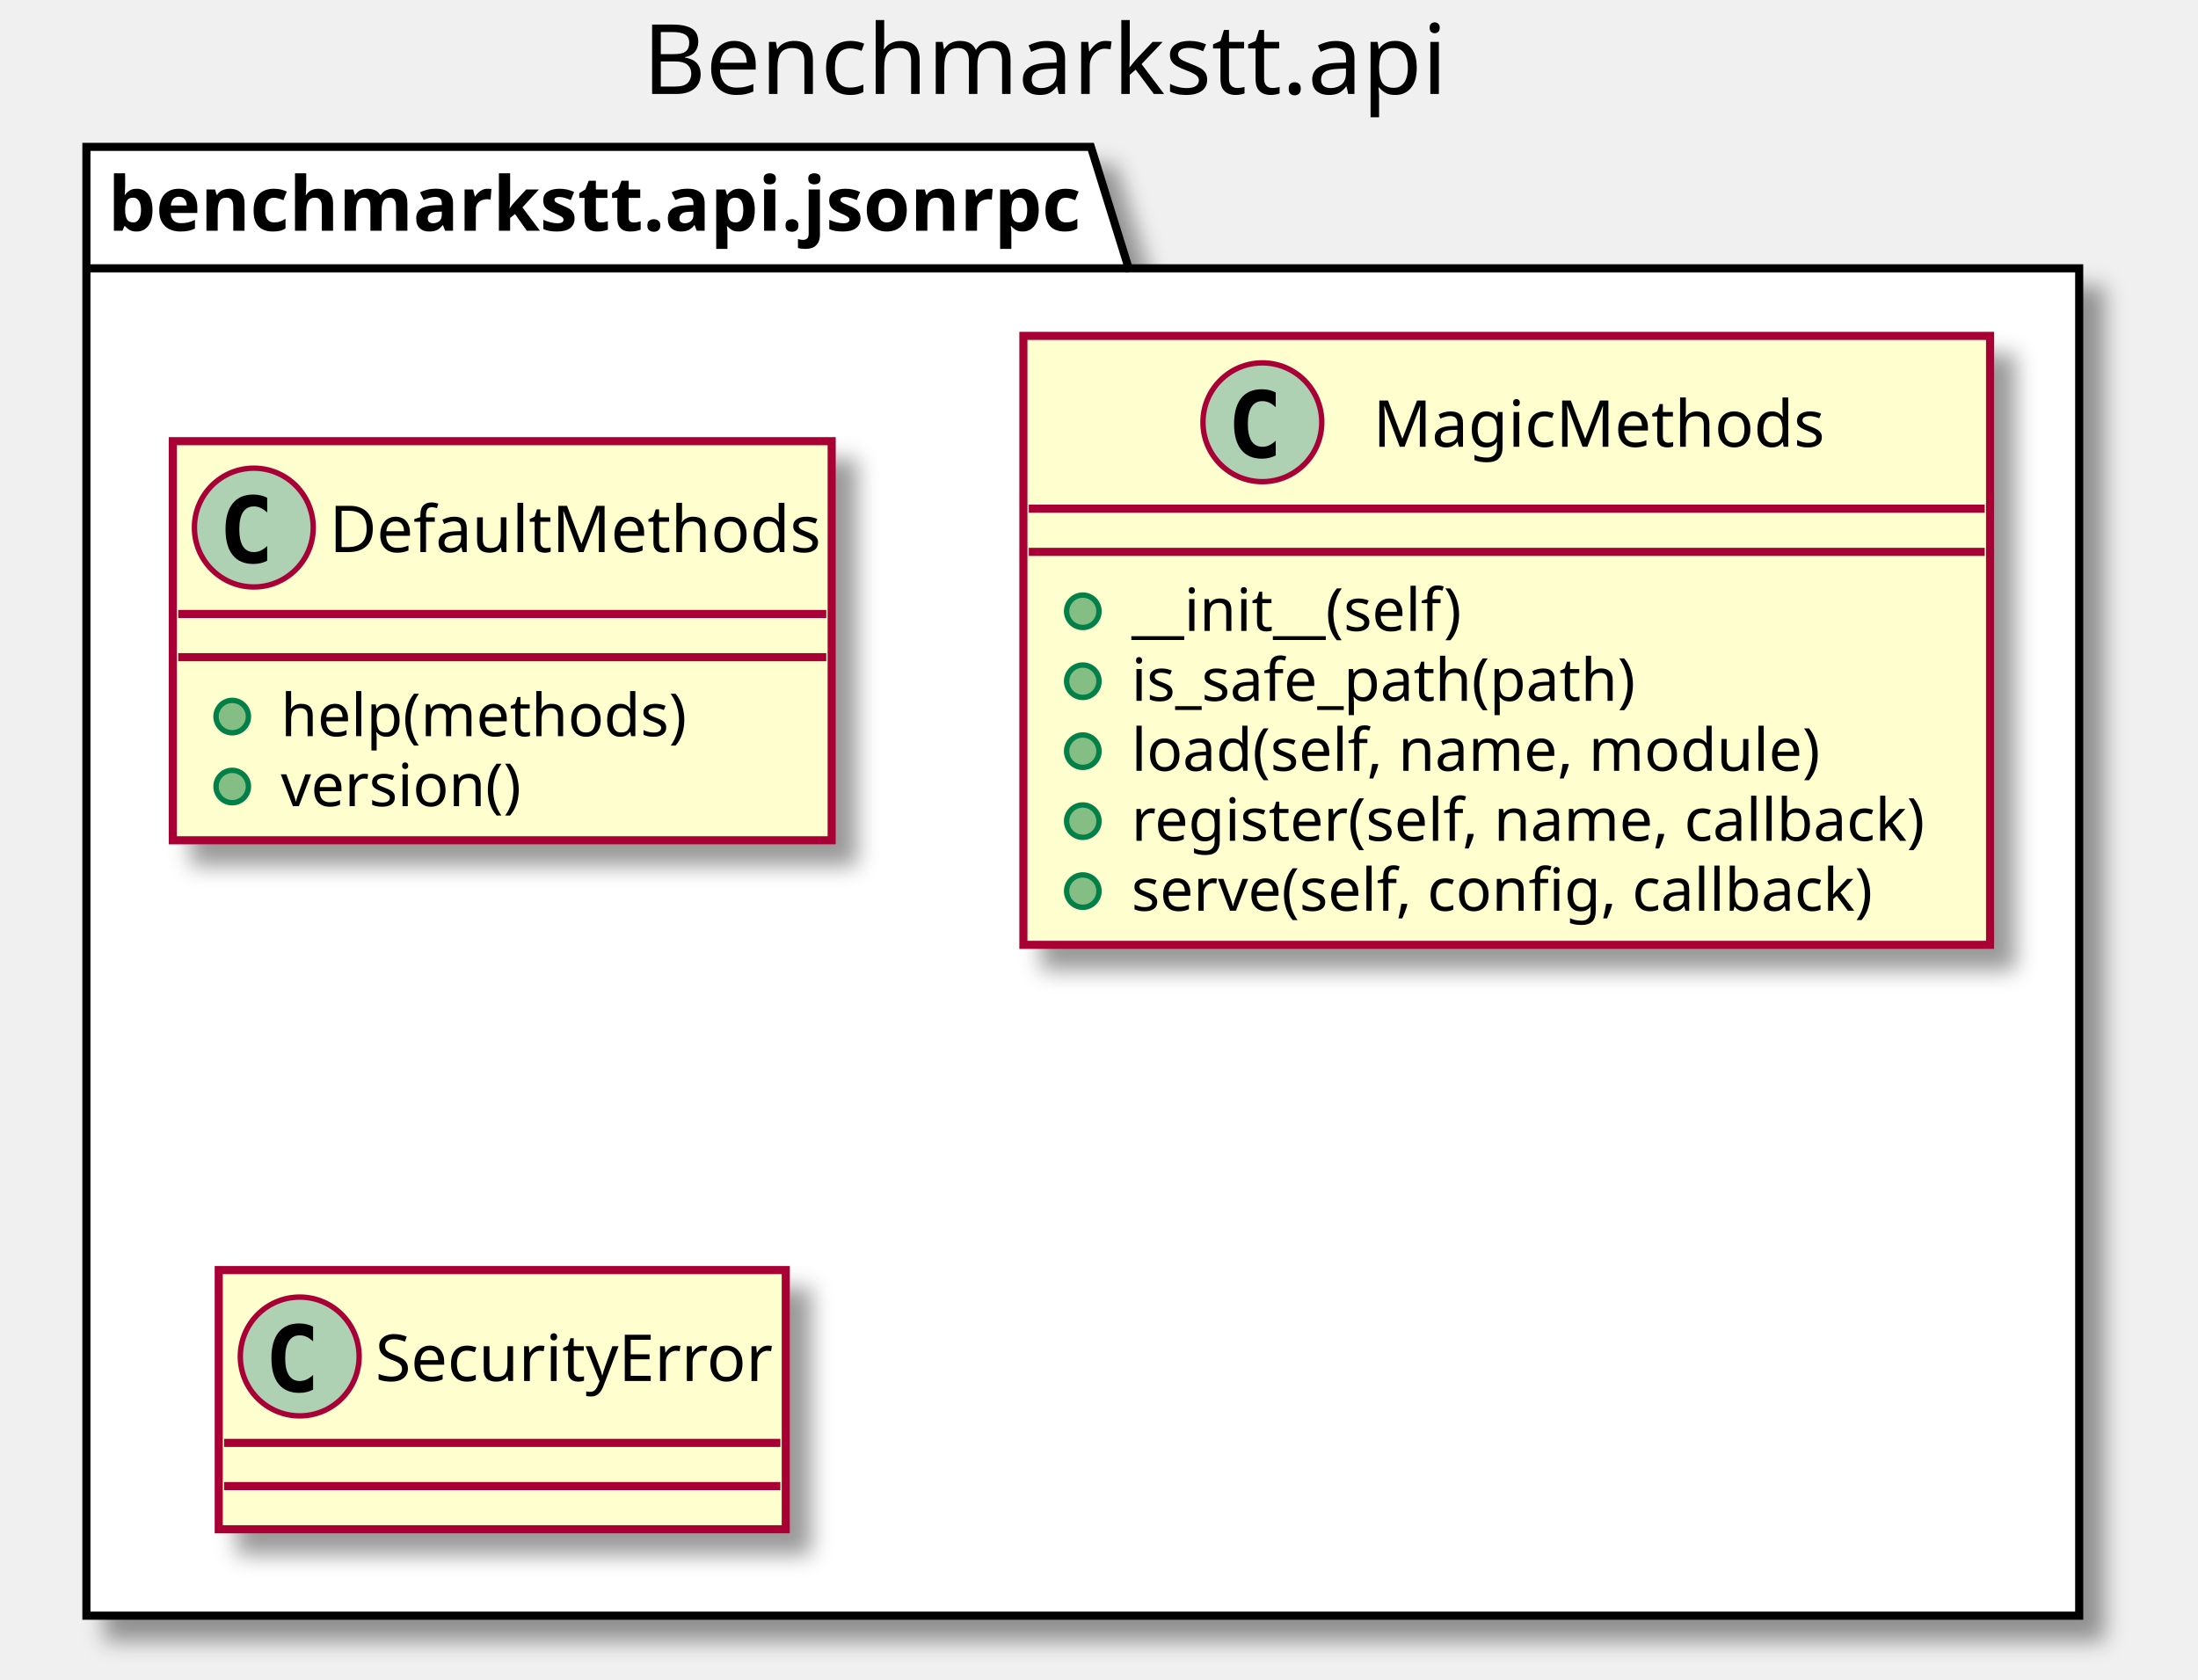
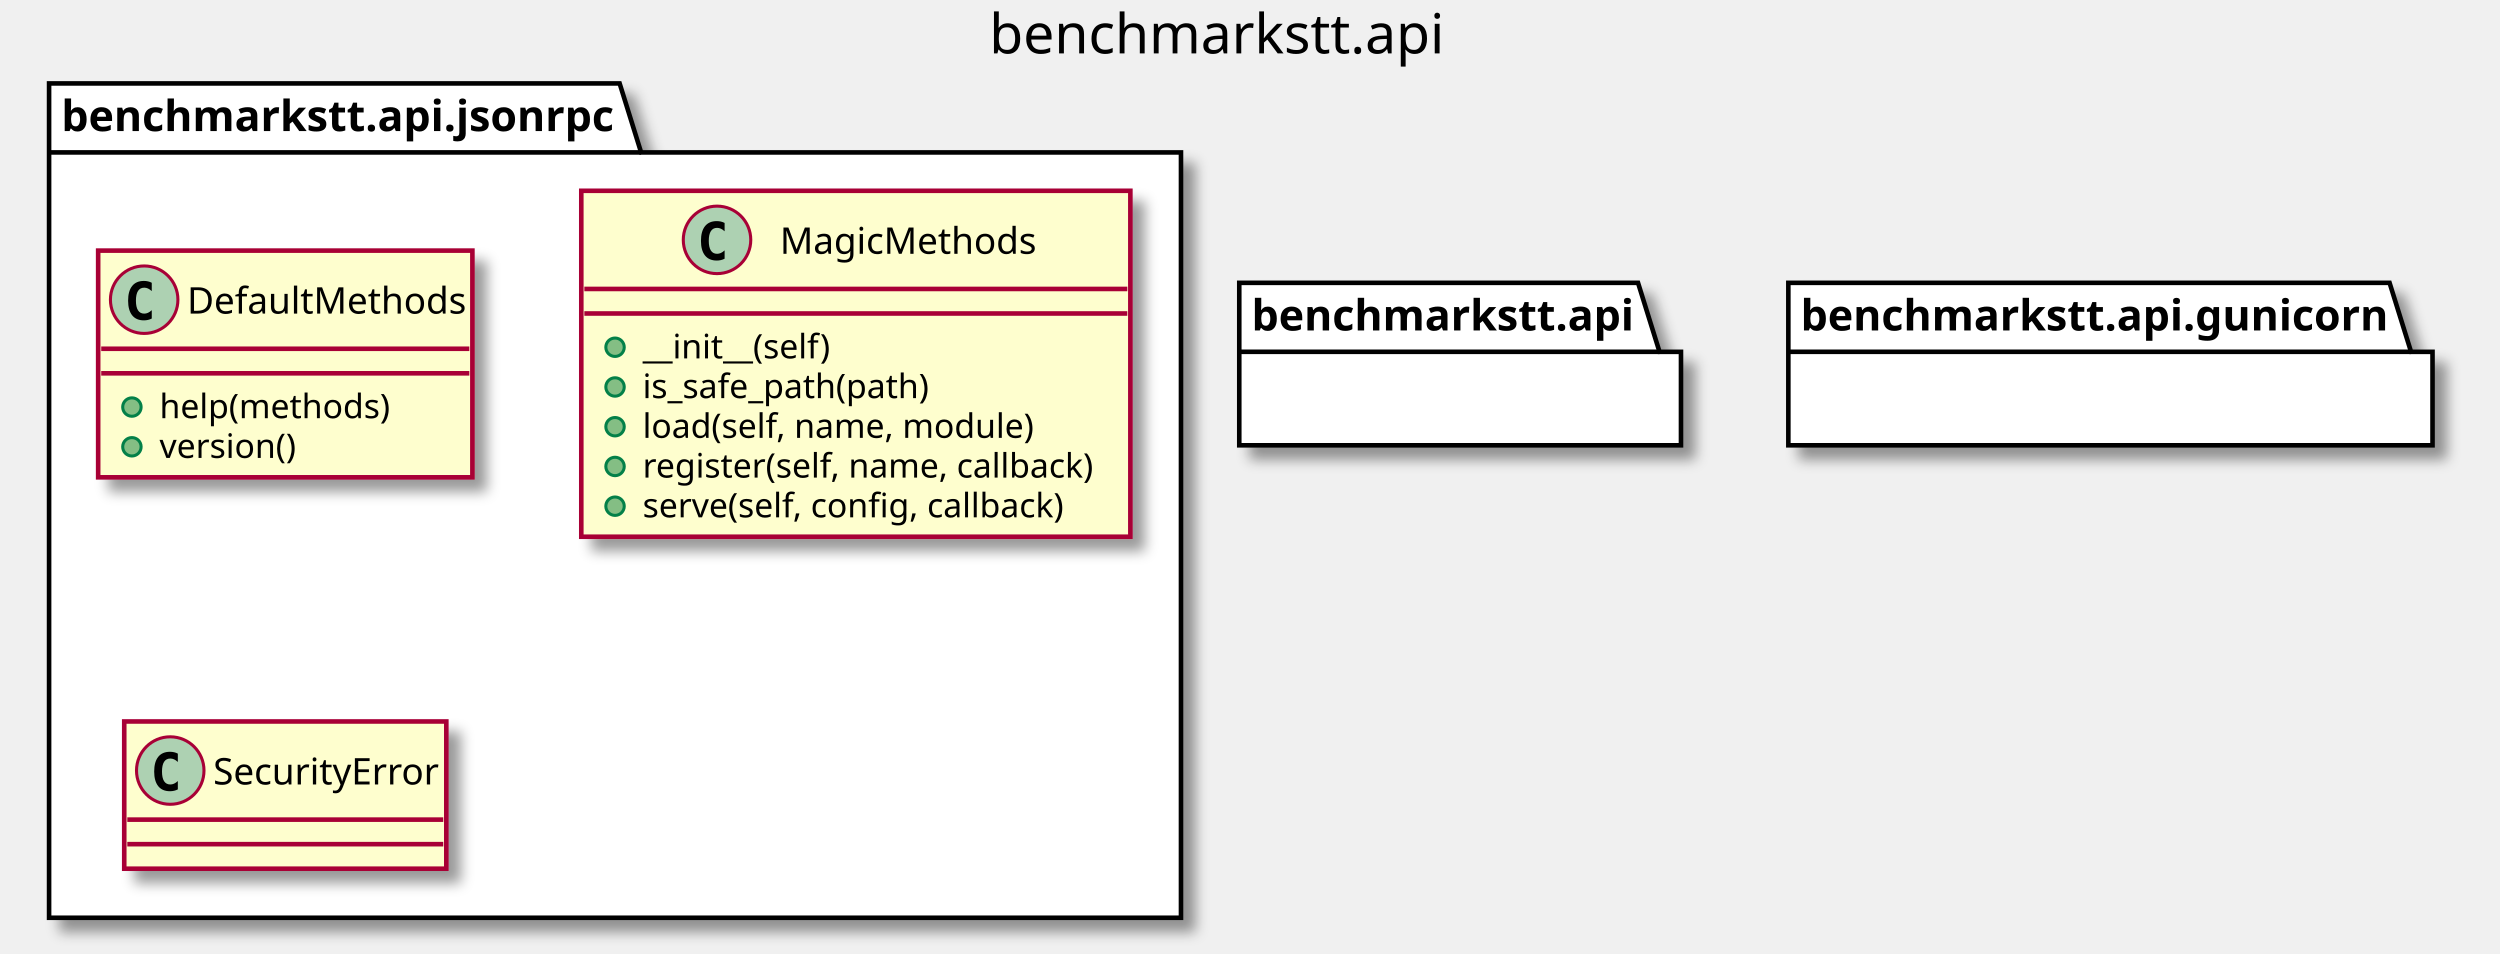
- <svg xmlns="http://www.w3.org/2000/svg" xmlns:xlink="http://www.w3.org/1999/xlink" contentScriptType="application/ecmascript" contentStyleType="text/css" height="311px" preserveAspectRatio="none" style="width:407px;height:311px;" version="1.1" viewBox="0 0 407 311" width="407px" zoomAndPan="magnify">
+ <svg xmlns="http://www.w3.org/2000/svg" xmlns:xlink="http://www.w3.org/1999/xlink" contentScriptType="application/ecmascript" contentStyleType="text/css" height="311px" preserveAspectRatio="none" style="width:815px;height:311px;" version="1.1" viewBox="0 0 815 311" width="815px" zoomAndPan="magnify">
  <defs>
-     <filter height="300%" id="fry754zbgltni" width="300%" x="-1" y="-1">
+     <filter height="300%" id="fbpbw5jvxy6om" width="300%" x="-1" y="-1">
      <feGaussianBlur result="blurOut" stdDeviation="2.0" />
      <feColorMatrix in="blurOut" result="blurOut2" type="matrix" values="0 0 0 0 0 0 0 0 0 0 0 0 0 0 0 0 0 0 .4 0" />
      <feOffset dx="4.0" dy="4.0" in="blurOut2" result="blurOut3" />
      <feBlend in="SourceGraphic" in2="blurOut3" mode="normal" />
    </filter>
  </defs>
  <g>
-     <text fill="#000000" font-family="sans-serif" font-size="18" lengthAdjust="spacingAndGlyphs" textLength="151" x="119" y="17.402">Benchmarkstt.api</text>
-     <polygon fill="#FFFFFF" filter="url(#fry754zbgltni)" points="16,27.199,202,27.199,209,49.688,385,49.688,385,299.199,16,299.199,16,27.199" style="stroke: #000000; stroke-width: 1.5;" />
+     <text fill="#000000" font-family="sans-serif" font-size="18" lengthAdjust="spacingAndGlyphs" textLength="152" x="322.5" y="17.402">benchmarkstt.api</text>
+     <polygon fill="#FFFFFF" filter="url(#fbpbw5jvxy6om)" points="16,27.199,202,27.199,209,49.688,385,49.688,385,299.199,16,299.199,16,27.199" style="stroke: #000000; stroke-width: 1.5;" />
    <line style="stroke: #000000; stroke-width: 1.5;" x1="16" x2="209" y1="49.688" y2="49.688" />
    <text fill="#000000" font-family="sans-serif" font-size="14" font-weight="bold" lengthAdjust="spacingAndGlyphs" textLength="180" x="20" y="42.734">benchmarkstt.api.jsonrpc</text>
+     <polygon fill="#FFFFFF" filter="url(#fbpbw5jvxy6om)" points="404,92.199,534,92.199,541,114.688,548,114.688,548,145.176,404,145.176,404,92.199" style="stroke: #000000; stroke-width: 1.5;" />
+     <line style="stroke: #000000; stroke-width: 1.5;" x1="404" x2="541" y1="114.688" y2="114.688" />
+     <text fill="#000000" font-family="sans-serif" font-size="14" font-weight="bold" lengthAdjust="spacingAndGlyphs" textLength="124" x="408" y="107.734">benchmarkstt.api</text>
    <a href="https://benchmarkstt.readthedocs.io/en/latest/modules/benchmarkstt.api.jsonrpc.html#benchmarkstt.api.jsonrpc.DefaultMethods" target="_top" title="https://benchmarkstt.readthedocs.io/en/latest/modules/benchmarkstt.api.jsonrpc.html#benchmarkstt.api.jsonrpc.DefaultMethods" xlink:actuate="onRequest" xlink:href="https://benchmarkstt.readthedocs.io/en/latest/modules/benchmarkstt.api.jsonrpc.html#benchmarkstt.api.jsonrpc.DefaultMethods" xlink:show="new" xlink:title="https://benchmarkstt.readthedocs.io/en/latest/modules/benchmarkstt.api.jsonrpc.html#benchmarkstt.api.jsonrpc.DefaultMethods" xlink:type="simple">
-       <rect fill="#FEFECE" filter="url(#fry754zbgltni)" height="73.91" id="benchmarkstt.api.jsonrpc.DefaultMethods" style="stroke: #A80036; stroke-width: 1.5;" width="122" x="32" y="81.699" />
+       <rect fill="#FEFECE" filter="url(#fbpbw5jvxy6om)" height="73.91" id="benchmarkstt.api.jsonrpc.DefaultMethods" style="stroke: #A80036; stroke-width: 1.5;" width="122" x="32" y="81.699" />
      <ellipse cx="47" cy="97.699" fill="#ADD1B2" rx="11" ry="11" style="stroke: #A80036; stroke-width: 1.0;" />
      <path d="M49.473,103.842 Q48.892,104.141 48.253,104.29 Q47.614,104.44 46.908,104.44 Q44.401,104.44 43.081,102.788 Q41.762,101.136 41.762,98.015 Q41.762,94.886 43.081,93.234 Q44.401,91.582 46.908,91.582 Q47.614,91.582 48.261,91.731 Q48.909,91.881 49.473,92.18 L49.473,94.902 Q48.842,94.321 48.249,94.052 Q47.655,93.782 47.024,93.782 Q45.68,93.782 44.995,94.848 Q44.31,95.915 44.31,98.015 Q44.31,100.107 44.995,101.174 Q45.68,102.24 47.024,102.24 Q47.655,102.24 48.249,101.971 Q48.842,101.701 49.473,101.12 Z " />
      <text fill="#000000" font-family="sans-serif" font-size="12" lengthAdjust="spacingAndGlyphs" textLength="90" x="61" y="102.234">DefaultMethods</text>
      <line style="stroke: #A80036; stroke-width: 1.5;" x1="33" x2="153" y1="113.699" y2="113.699" />
      <line style="stroke: #A80036; stroke-width: 1.5;" x1="33" x2="153" y1="121.699" y2="121.699" />
      <ellipse cx="43" cy="132.699" fill="#84BE84" rx="3" ry="3" style="stroke: #038048; stroke-width: 1.0;" />
      <text fill="#000000" font-family="sans-serif" font-size="11" lengthAdjust="spacingAndGlyphs" textLength="78" x="52" y="136.334">help(methods)</text>
      <ellipse cx="43" cy="145.654" fill="#84BE84" rx="3" ry="3" style="stroke: #038048; stroke-width: 1.0;" />
      <text fill="#000000" font-family="sans-serif" font-size="11" lengthAdjust="spacingAndGlyphs" textLength="48" x="52" y="149.289">version()</text>
    </a>
    <a href="https://benchmarkstt.readthedocs.io/en/latest/modules/benchmarkstt.api.jsonrpc.html#benchmarkstt.api.jsonrpc.MagicMethods" target="_top" title="https://benchmarkstt.readthedocs.io/en/latest/modules/benchmarkstt.api.jsonrpc.html#benchmarkstt.api.jsonrpc.MagicMethods" xlink:actuate="onRequest" xlink:href="https://benchmarkstt.readthedocs.io/en/latest/modules/benchmarkstt.api.jsonrpc.html#benchmarkstt.api.jsonrpc.MagicMethods" xlink:show="new" xlink:title="https://benchmarkstt.readthedocs.io/en/latest/modules/benchmarkstt.api.jsonrpc.html#benchmarkstt.api.jsonrpc.MagicMethods" xlink:type="simple">
-       <rect fill="#FEFECE" filter="url(#fry754zbgltni)" height="112.775" id="benchmarkstt.api.jsonrpc.MagicMethods" style="stroke: #A80036; stroke-width: 1.5;" width="179" x="189.5" y="62.199" />
+       <rect fill="#FEFECE" filter="url(#fbpbw5jvxy6om)" height="112.775" id="benchmarkstt.api.jsonrpc.MagicMethods" style="stroke: #A80036; stroke-width: 1.5;" width="179" x="189.5" y="62.199" />
      <ellipse cx="233.75" cy="78.199" fill="#ADD1B2" rx="11" ry="11" style="stroke: #A80036; stroke-width: 1.0;" />
      <path d="M236.223,84.342 Q235.642,84.641 235.003,84.79 Q234.364,84.94 233.658,84.94 Q231.151,84.94 229.832,83.288 Q228.512,81.636 228.512,78.515 Q228.512,75.386 229.832,73.734 Q231.151,72.082 233.658,72.082 Q234.364,72.082 235.011,72.231 Q235.659,72.381 236.223,72.68 L236.223,75.402 Q235.592,74.821 234.999,74.552 Q234.405,74.282 233.774,74.282 Q232.43,74.282 231.745,75.348 Q231.06,76.415 231.06,78.515 Q231.06,80.607 231.745,81.674 Q232.43,82.74 233.774,82.74 Q234.405,82.74 234.999,82.471 Q235.592,82.201 236.223,81.62 Z " />
      <text fill="#000000" font-family="sans-serif" font-size="12" lengthAdjust="spacingAndGlyphs" textLength="82" x="254.25" y="82.734">MagicMethods</text>
      <line style="stroke: #A80036; stroke-width: 1.5;" x1="190.5" x2="367.5" y1="94.199" y2="94.199" />
      <line style="stroke: #A80036; stroke-width: 1.5;" x1="190.5" x2="367.5" y1="102.199" y2="102.199" />
      <ellipse cx="200.5" cy="113.199" fill="#84BE84" rx="3" ry="3" style="stroke: #038048; stroke-width: 1.0;" />
      <text fill="#000000" font-family="sans-serif" font-size="11" lengthAdjust="spacingAndGlyphs" textLength="68" x="209.5" y="116.834">__init__(self)</text>
      <ellipse cx="200.5" cy="126.154" fill="#84BE84" rx="3" ry="3" style="stroke: #038048; stroke-width: 1.0;" />
      <text fill="#000000" font-family="sans-serif" font-size="11" lengthAdjust="spacingAndGlyphs" textLength="99" x="209.5" y="129.789">is_safe_path(path)</text>
      <ellipse cx="200.5" cy="139.109" fill="#84BE84" rx="3" ry="3" style="stroke: #038048; stroke-width: 1.0;" />
      <text fill="#000000" font-family="sans-serif" font-size="11" lengthAdjust="spacingAndGlyphs" textLength="131" x="209.5" y="142.744">load(self, name, module)</text>
      <ellipse cx="200.5" cy="152.065" fill="#84BE84" rx="3" ry="3" style="stroke: #038048; stroke-width: 1.0;" />
      <text fill="#000000" font-family="sans-serif" font-size="11" lengthAdjust="spacingAndGlyphs" textLength="153" x="209.5" y="155.699">register(self, name, callback)</text>
      <ellipse cx="200.5" cy="165.019" fill="#84BE84" rx="3" ry="3" style="stroke: #038048; stroke-width: 1.0;" />
      <text fill="#000000" font-family="sans-serif" font-size="11" lengthAdjust="spacingAndGlyphs" textLength="145" x="209.5" y="168.654">serve(self, config, callback)</text>
    </a>
    <a href="https://benchmarkstt.readthedocs.io/en/latest/modules/benchmarkstt.api.jsonrpc.html#benchmarkstt.api.jsonrpc.SecurityError" target="_top" title="https://benchmarkstt.readthedocs.io/en/latest/modules/benchmarkstt.api.jsonrpc.html#benchmarkstt.api.jsonrpc.SecurityError" xlink:actuate="onRequest" xlink:href="https://benchmarkstt.readthedocs.io/en/latest/modules/benchmarkstt.api.jsonrpc.html#benchmarkstt.api.jsonrpc.SecurityError" xlink:show="new" xlink:title="https://benchmarkstt.readthedocs.io/en/latest/modules/benchmarkstt.api.jsonrpc.html#benchmarkstt.api.jsonrpc.SecurityError" xlink:type="simple">
-       <rect fill="#FEFECE" filter="url(#fry754zbgltni)" height="48" id="benchmarkstt.api.jsonrpc.SecurityError" style="stroke: #A80036; stroke-width: 1.5;" width="105" x="40.5" y="235.199" />
+       <rect fill="#FEFECE" filter="url(#fbpbw5jvxy6om)" height="48" id="benchmarkstt.api.jsonrpc.SecurityError" style="stroke: #A80036; stroke-width: 1.5;" width="105" x="40.5" y="235.199" />
      <ellipse cx="55.5" cy="251.199" fill="#ADD1B2" rx="11" ry="11" style="stroke: #A80036; stroke-width: 1.0;" />
      <path d="M57.973,257.342 Q57.392,257.641 56.753,257.791 Q56.114,257.94 55.408,257.94 Q52.901,257.94 51.581,256.288 Q50.262,254.636 50.262,251.515 Q50.262,248.386 51.581,246.734 Q52.901,245.082 55.408,245.082 Q56.114,245.082 56.761,245.231 Q57.409,245.381 57.973,245.68 L57.973,248.402 Q57.342,247.821 56.749,247.552 Q56.155,247.282 55.524,247.282 Q54.18,247.282 53.495,248.348 Q52.81,249.415 52.81,251.515 Q52.81,253.607 53.495,254.674 Q54.18,255.74 55.524,255.74 Q56.155,255.74 56.749,255.47 Q57.342,255.201 57.973,254.62 Z " />
      <text fill="#000000" font-family="sans-serif" font-size="12" lengthAdjust="spacingAndGlyphs" textLength="73" x="69.5" y="255.734">SecurityError</text>
      <line style="stroke: #A80036; stroke-width: 1.5;" x1="41.5" x2="144.5" y1="267.199" y2="267.199" />
      <line style="stroke: #A80036; stroke-width: 1.5;" x1="41.5" x2="144.5" y1="275.199" y2="275.199" />
    </a>
+     <polygon fill="#FFFFFF" filter="url(#fbpbw5jvxy6om)" points="583,92.199,779,92.199,786,114.688,793,114.688,793,145.176,583,145.176,583,92.199" style="stroke: #000000; stroke-width: 1.5;" />
+     <line style="stroke: #000000; stroke-width: 1.5;" x1="583" x2="786" y1="114.688" y2="114.688" />
+     <text fill="#000000" font-family="sans-serif" font-size="14" font-weight="bold" lengthAdjust="spacingAndGlyphs" textLength="190" x="587" y="107.734">benchmarkstt.api.gunicorn</text>
  </g>
</svg>
